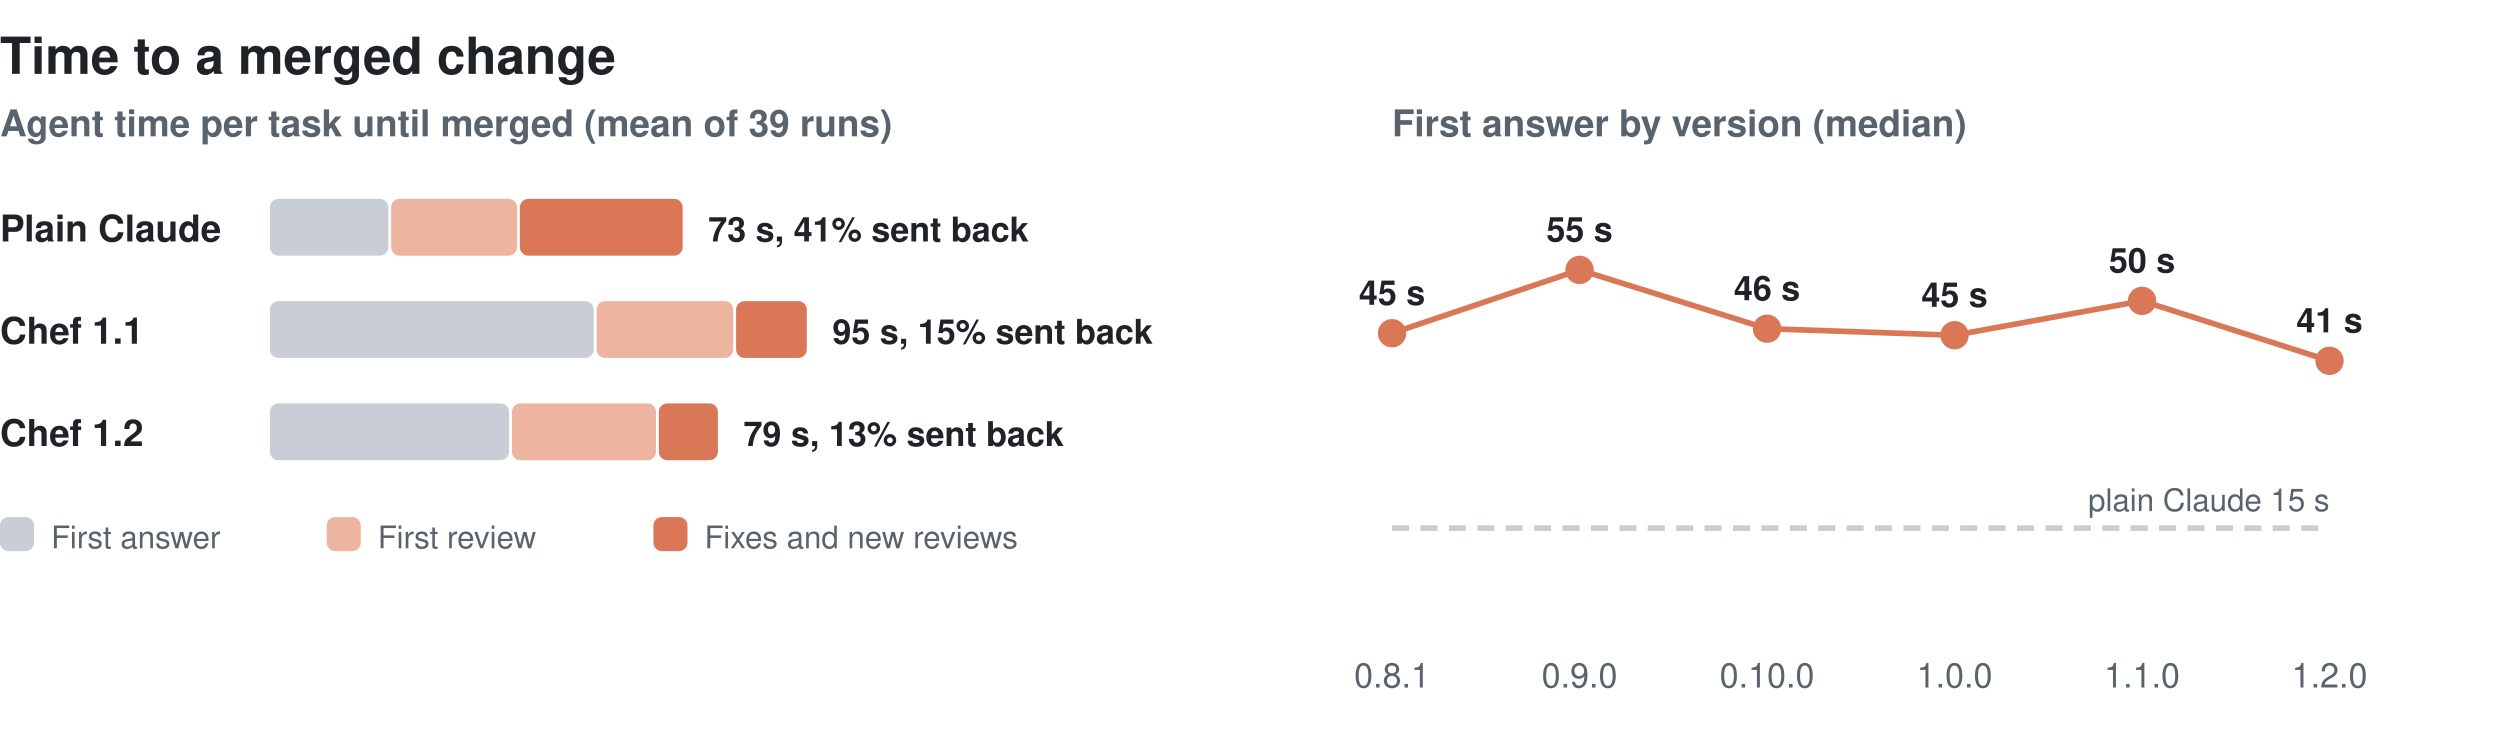
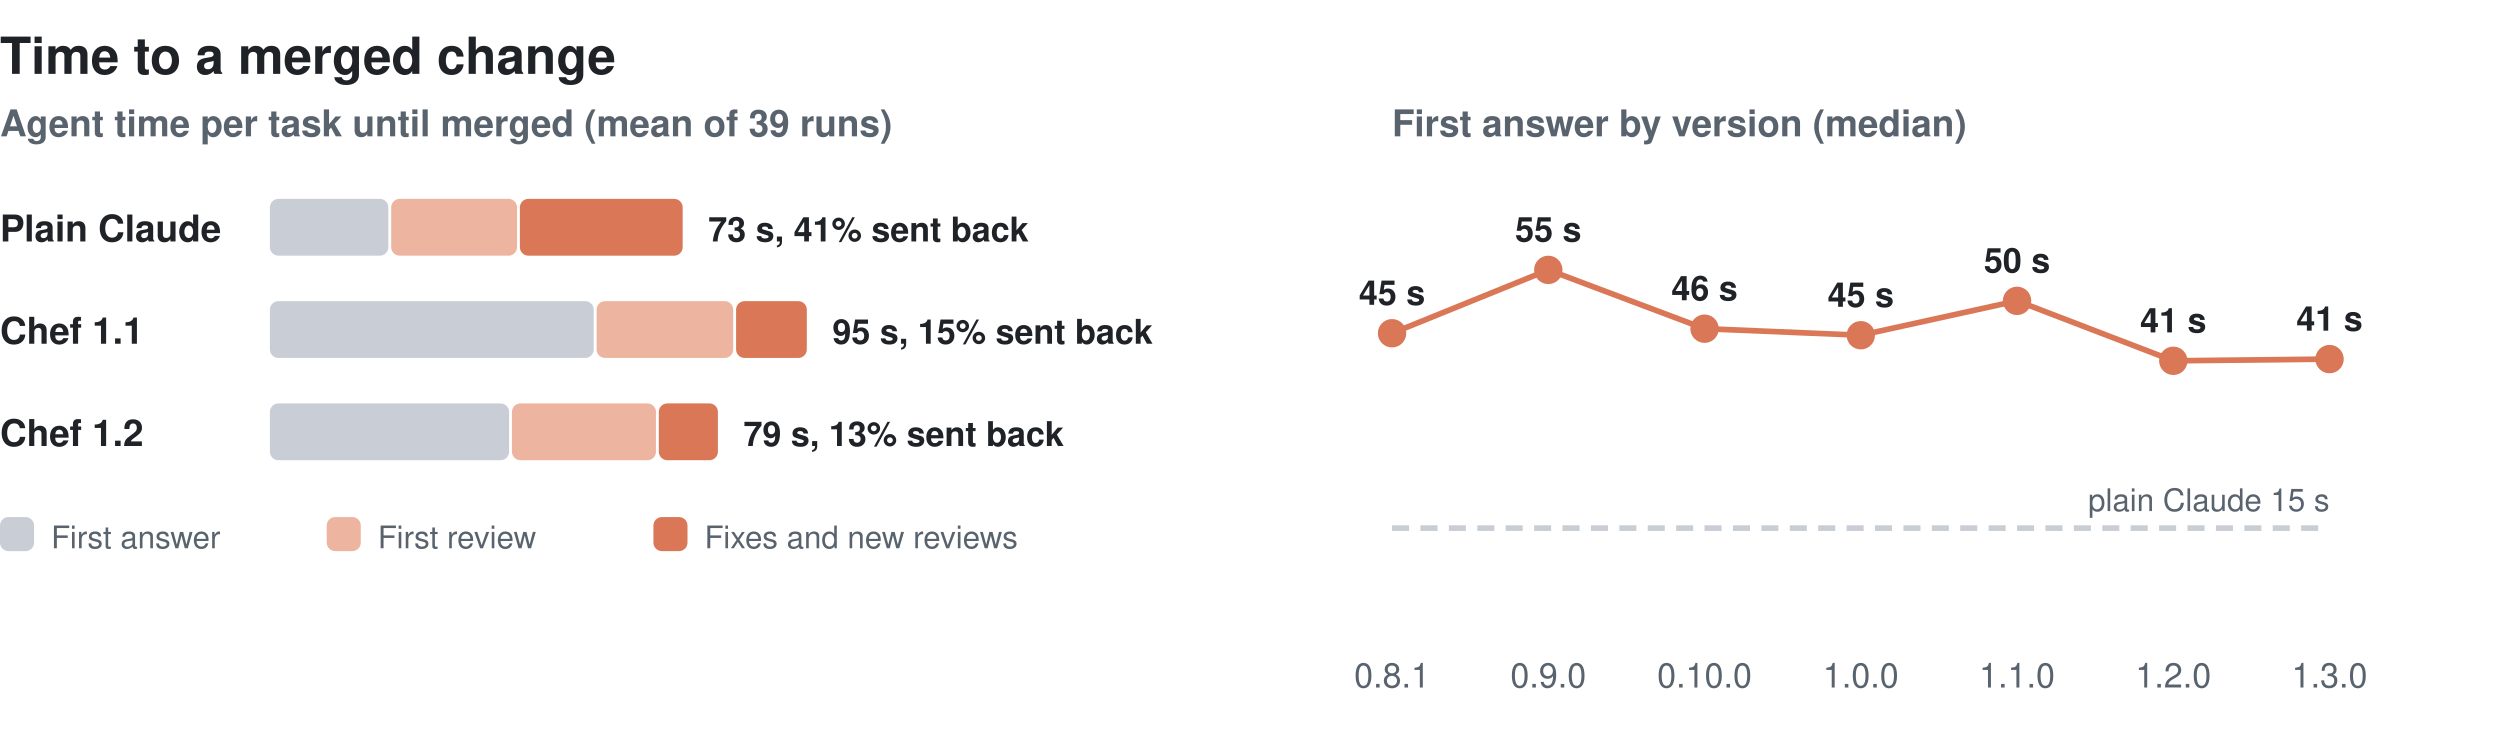
- <svg xmlns="http://www.w3.org/2000/svg" width="880" height="260" viewBox="0 0 880 260" role="img" aria-label="Plain Claude: first answer 21 s, first review 23 s, fixes and new reviews 29 s, 41% sent back; Chef 1.1: first answer 57 s, first review 24 s, fixes and new reviews 13 s, 15% sent back; Chef 1.2: first answer 42 s, first review 26 s, fixes and new reviews 11 s, 13% sent back. First answer by version: 0.8.1 45 s, 0.9.0 55 s, 0.10.0 46 s, 1.0.0 45 s, 1.1.0 50 s, 1.2.0 41 s; plain Claude 15 s.">
+ <svg xmlns="http://www.w3.org/2000/svg" width="880" height="260" viewBox="0 0 880 260" role="img" aria-label="Plain Claude: first answer 21 s, first review 23 s, fixes and new reviews 29 s, 41% sent back; Chef 1.1: first answer 57 s, first review 24 s, fixes and new reviews 13 s, 15% sent back; Chef 1.2: first answer 42 s, first review 26 s, fixes and new reviews 11 s, 13% sent back. First answer by version: 0.8.1 45 s, 0.9.0 55 s, 0.10.0 46 s, 1.0.0 45 s, 1.1.0 50 s, 1.2.0 41 s, 1.3.0 41 s; plain Claude 15 s.">
  <text x="0.0" y="26.0" fill="#1F2328" font-family="-apple-system, BlinkMacSystemFont, 'Segoe UI', Helvetica, Arial, sans-serif" font-size="18" font-weight="600" text-anchor="start">Time to a merged change</text>
  <text x="0.0" y="48.0" fill="#59636E" font-family="-apple-system, BlinkMacSystemFont, 'Segoe UI', Helvetica, Arial, sans-serif" font-size="13" font-weight="600" text-anchor="start">Agent time per task until merged (mean of 39 runs)</text>
  <text x="0.0" y="85.0" fill="#1F2328" font-family="-apple-system, BlinkMacSystemFont, 'Segoe UI', Helvetica, Arial, sans-serif" font-size="13" font-weight="600" text-anchor="start">Plain Claude</text>
  <rect x="95.0" y="70.0" width="41.7" height="20.0" rx="3" fill="#C9CED6" />
  <rect x="137.7" y="70.0" width="44.3" height="20.0" rx="3" fill="#EDB59F" />
  <rect x="183.0" y="70.0" width="57.3" height="20.0" rx="3" fill="#D97757" />
  <text x="249.3" y="85.0" fill="#1F2328" font-family="-apple-system, BlinkMacSystemFont, 'Segoe UI', Helvetica, Arial, sans-serif" font-size="12" font-weight="600" text-anchor="start">73 s, 41% sent back</text>
  <text x="0.0" y="121.0" fill="#1F2328" font-family="-apple-system, BlinkMacSystemFont, 'Segoe UI', Helvetica, Arial, sans-serif" font-size="13" font-weight="600" text-anchor="start">Chef 1.1</text>
  <rect x="95.0" y="106.0" width="114.0" height="20.0" rx="3" fill="#C9CED6" />
  <rect x="210.0" y="106.0" width="48.1" height="20.0" rx="3" fill="#EDB59F" />
  <rect x="259.1" y="106.0" width="24.9" height="20.0" rx="3" fill="#D97757" />
  <text x="293.0" y="121.0" fill="#1F2328" font-family="-apple-system, BlinkMacSystemFont, 'Segoe UI', Helvetica, Arial, sans-serif" font-size="12" font-weight="600" text-anchor="start">95 s, 15% sent back</text>
  <text x="0.0" y="157.0" fill="#1F2328" font-family="-apple-system, BlinkMacSystemFont, 'Segoe UI', Helvetica, Arial, sans-serif" font-size="13" font-weight="600" text-anchor="start">Chef 1.2</text>
  <rect x="95.0" y="142.0" width="84.2" height="20.0" rx="3" fill="#C9CED6" />
  <rect x="180.2" y="142.0" width="50.7" height="20.0" rx="3" fill="#EDB59F" />
  <rect x="231.9" y="142.0" width="20.8" height="20.0" rx="3" fill="#D97757" />
  <text x="261.7" y="157.0" fill="#1F2328" font-family="-apple-system, BlinkMacSystemFont, 'Segoe UI', Helvetica, Arial, sans-serif" font-size="12" font-weight="600" text-anchor="start">79 s, 13% sent back</text>
  <rect x="0.0" y="182.0" width="12.0" height="12.0" rx="3" fill="#C9CED6" />
  <text x="18.0" y="193.0" fill="#59636E" font-family="-apple-system, BlinkMacSystemFont, 'Segoe UI', Helvetica, Arial, sans-serif" font-size="11" font-weight="400" text-anchor="start">First answer</text>
  <rect x="115.0" y="182.0" width="12.0" height="12.0" rx="3" fill="#EDB59F" />
  <text x="133.0" y="193.0" fill="#59636E" font-family="-apple-system, BlinkMacSystemFont, 'Segoe UI', Helvetica, Arial, sans-serif" font-size="11" font-weight="400" text-anchor="start">First review</text>
  <rect x="230.0" y="182.0" width="12.0" height="12.0" rx="3" fill="#D97757" />
  <text x="248.0" y="193.0" fill="#59636E" font-family="-apple-system, BlinkMacSystemFont, 'Segoe UI', Helvetica, Arial, sans-serif" font-size="11" font-weight="400" text-anchor="start">Fixes and new reviews</text>
  <text x="490.0" y="48.0" fill="#59636E" font-family="-apple-system, BlinkMacSystemFont, 'Segoe UI', Helvetica, Arial, sans-serif" font-size="13" font-weight="600" text-anchor="start">First answer by version (median)</text>
  <line x1="490.0" y1="185.9" x2="820.0" y2="185.9" stroke="#C9CED6" stroke-width="2" stroke-dasharray="6 4" />
  <text x="820.0" y="179.9" fill="#59636E" font-family="-apple-system, BlinkMacSystemFont, 'Segoe UI', Helvetica, Arial, sans-serif" font-size="11" font-weight="400" text-anchor="end">plain Claude 15 s</text>
-   <polyline points="490.0,117.3 556.0,95.0 622.0,115.7 688.0,118.0 754.0,105.9 820.0,127.0" fill="none" stroke="#D97757" stroke-width="2" />
+   <polyline points="490.0,117.3 545.0,95.0 600.0,115.7 655.0,118.0 710.0,105.9 765.0,127.0 820.0,126.4" fill="none" stroke="#D97757" stroke-width="2" />
  <circle cx="490.0" cy="117.3" r="5" fill="#D97757" />
  <text x="490.0" y="107.3" fill="#1F2328" font-family="-apple-system, BlinkMacSystemFont, 'Segoe UI', Helvetica, Arial, sans-serif" font-size="12" font-weight="600" text-anchor="middle">45 s</text>
  <text x="490.0" y="242.0" fill="#59636E" font-family="-apple-system, BlinkMacSystemFont, 'Segoe UI', Helvetica, Arial, sans-serif" font-size="12" font-weight="400" text-anchor="middle">0.8.1</text>
-   <circle cx="556.0" cy="95.0" r="5" fill="#D97757" />
-   <text x="556.0" y="85.0" fill="#1F2328" font-family="-apple-system, BlinkMacSystemFont, 'Segoe UI', Helvetica, Arial, sans-serif" font-size="12" font-weight="600" text-anchor="middle">55 s</text>
-   <text x="556.0" y="242.0" fill="#59636E" font-family="-apple-system, BlinkMacSystemFont, 'Segoe UI', Helvetica, Arial, sans-serif" font-size="12" font-weight="400" text-anchor="middle">0.9.0</text>
-   <circle cx="622.0" cy="115.7" r="5" fill="#D97757" />
-   <text x="622.0" y="105.7" fill="#1F2328" font-family="-apple-system, BlinkMacSystemFont, 'Segoe UI', Helvetica, Arial, sans-serif" font-size="12" font-weight="600" text-anchor="middle">46 s</text>
-   <text x="622.0" y="242.0" fill="#59636E" font-family="-apple-system, BlinkMacSystemFont, 'Segoe UI', Helvetica, Arial, sans-serif" font-size="12" font-weight="400" text-anchor="middle">0.10.0</text>
-   <circle cx="688.0" cy="118.0" r="5" fill="#D97757" />
-   <text x="688.0" y="108.0" fill="#1F2328" font-family="-apple-system, BlinkMacSystemFont, 'Segoe UI', Helvetica, Arial, sans-serif" font-size="12" font-weight="600" text-anchor="middle">45 s</text>
-   <text x="688.0" y="242.0" fill="#59636E" font-family="-apple-system, BlinkMacSystemFont, 'Segoe UI', Helvetica, Arial, sans-serif" font-size="12" font-weight="400" text-anchor="middle">1.0.0</text>
-   <circle cx="754.0" cy="105.9" r="5" fill="#D97757" />
-   <text x="754.0" y="95.9" fill="#1F2328" font-family="-apple-system, BlinkMacSystemFont, 'Segoe UI', Helvetica, Arial, sans-serif" font-size="12" font-weight="600" text-anchor="middle">50 s</text>
-   <text x="754.0" y="242.0" fill="#59636E" font-family="-apple-system, BlinkMacSystemFont, 'Segoe UI', Helvetica, Arial, sans-serif" font-size="12" font-weight="400" text-anchor="middle">1.1.0</text>
-   <circle cx="820.0" cy="127.0" r="5" fill="#D97757" />
-   <text x="820.0" y="117.0" fill="#1F2328" font-family="-apple-system, BlinkMacSystemFont, 'Segoe UI', Helvetica, Arial, sans-serif" font-size="12" font-weight="600" text-anchor="middle">41 s</text>
-   <text x="820.0" y="242.0" fill="#59636E" font-family="-apple-system, BlinkMacSystemFont, 'Segoe UI', Helvetica, Arial, sans-serif" font-size="12" font-weight="400" text-anchor="middle">1.2.0</text>
+   <circle cx="545.0" cy="95.0" r="5" fill="#D97757" />
+   <text x="545.0" y="85.0" fill="#1F2328" font-family="-apple-system, BlinkMacSystemFont, 'Segoe UI', Helvetica, Arial, sans-serif" font-size="12" font-weight="600" text-anchor="middle">55 s</text>
+   <text x="545.0" y="242.0" fill="#59636E" font-family="-apple-system, BlinkMacSystemFont, 'Segoe UI', Helvetica, Arial, sans-serif" font-size="12" font-weight="400" text-anchor="middle">0.9.0</text>
+   <circle cx="600.0" cy="115.7" r="5" fill="#D97757" />
+   <text x="600.0" y="105.7" fill="#1F2328" font-family="-apple-system, BlinkMacSystemFont, 'Segoe UI', Helvetica, Arial, sans-serif" font-size="12" font-weight="600" text-anchor="middle">46 s</text>
+   <text x="600.0" y="242.0" fill="#59636E" font-family="-apple-system, BlinkMacSystemFont, 'Segoe UI', Helvetica, Arial, sans-serif" font-size="12" font-weight="400" text-anchor="middle">0.10.0</text>
+   <circle cx="655.0" cy="118.0" r="5" fill="#D97757" />
+   <text x="655.0" y="108.0" fill="#1F2328" font-family="-apple-system, BlinkMacSystemFont, 'Segoe UI', Helvetica, Arial, sans-serif" font-size="12" font-weight="600" text-anchor="middle">45 s</text>
+   <text x="655.0" y="242.0" fill="#59636E" font-family="-apple-system, BlinkMacSystemFont, 'Segoe UI', Helvetica, Arial, sans-serif" font-size="12" font-weight="400" text-anchor="middle">1.0.0</text>
+   <circle cx="710.0" cy="105.9" r="5" fill="#D97757" />
+   <text x="710.0" y="95.9" fill="#1F2328" font-family="-apple-system, BlinkMacSystemFont, 'Segoe UI', Helvetica, Arial, sans-serif" font-size="12" font-weight="600" text-anchor="middle">50 s</text>
+   <text x="710.0" y="242.0" fill="#59636E" font-family="-apple-system, BlinkMacSystemFont, 'Segoe UI', Helvetica, Arial, sans-serif" font-size="12" font-weight="400" text-anchor="middle">1.1.0</text>
+   <circle cx="765.0" cy="127.0" r="5" fill="#D97757" />
+   <text x="765.0" y="117.0" fill="#1F2328" font-family="-apple-system, BlinkMacSystemFont, 'Segoe UI', Helvetica, Arial, sans-serif" font-size="12" font-weight="600" text-anchor="middle">41 s</text>
+   <text x="765.0" y="242.0" fill="#59636E" font-family="-apple-system, BlinkMacSystemFont, 'Segoe UI', Helvetica, Arial, sans-serif" font-size="12" font-weight="400" text-anchor="middle">1.2.0</text>
+   <circle cx="820.0" cy="126.4" r="5" fill="#D97757" />
+   <text x="820.0" y="116.4" fill="#1F2328" font-family="-apple-system, BlinkMacSystemFont, 'Segoe UI', Helvetica, Arial, sans-serif" font-size="12" font-weight="600" text-anchor="middle">41 s</text>
+   <text x="820.0" y="242.0" fill="#59636E" font-family="-apple-system, BlinkMacSystemFont, 'Segoe UI', Helvetica, Arial, sans-serif" font-size="12" font-weight="400" text-anchor="middle">1.3.0</text>
</svg>
